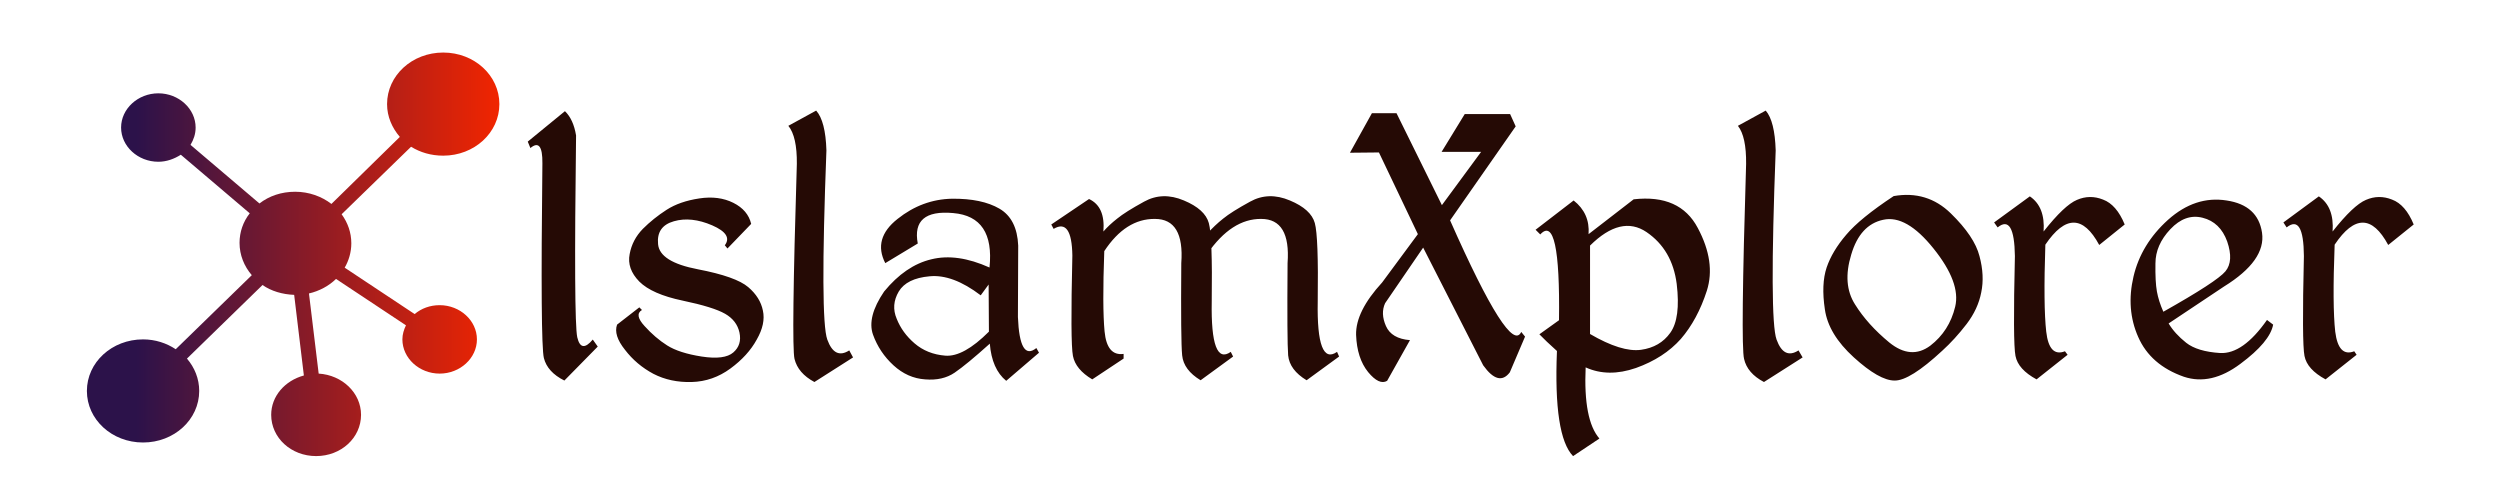
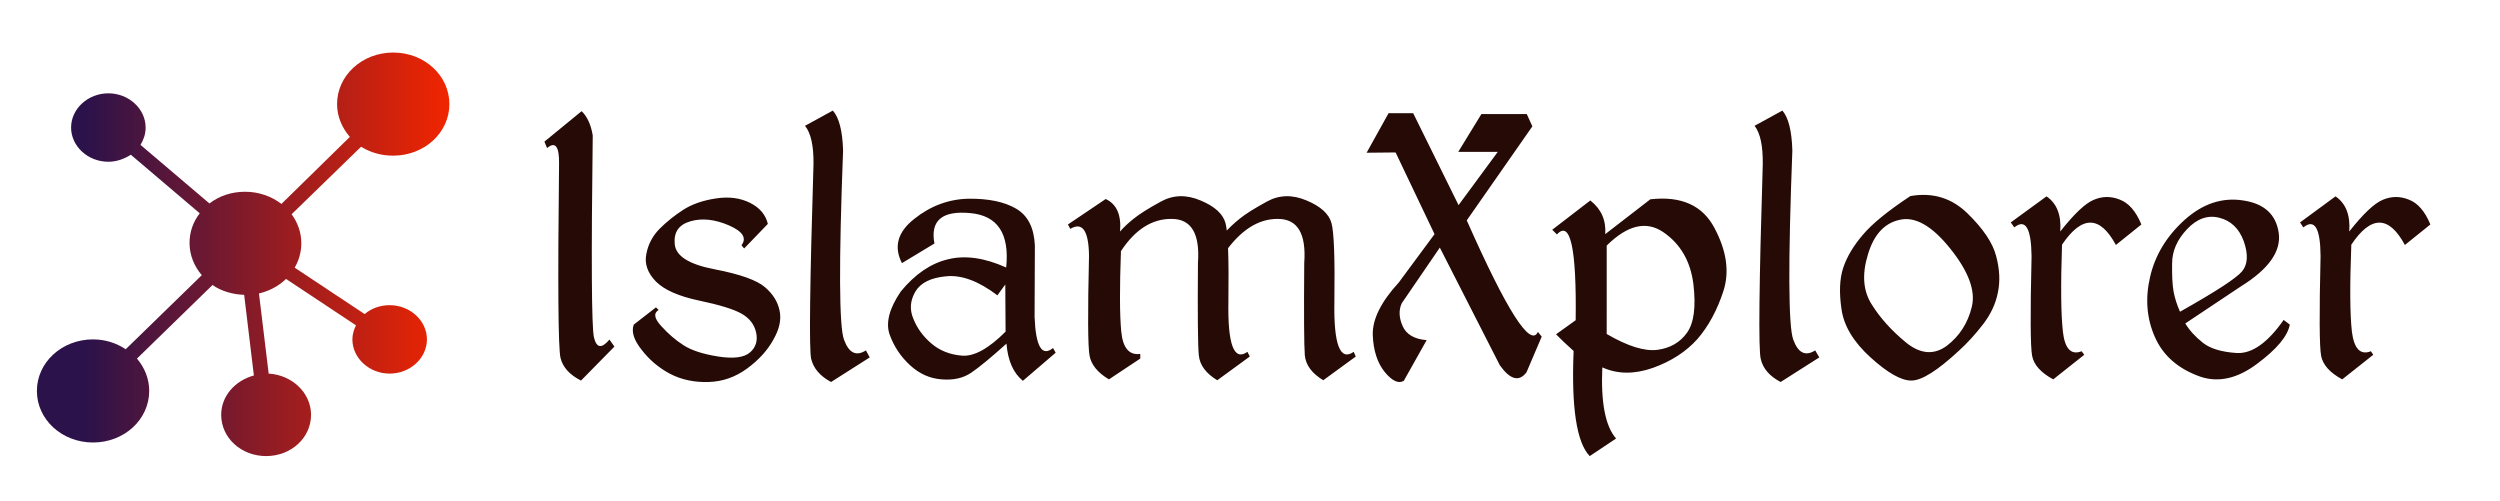
<svg xmlns="http://www.w3.org/2000/svg" xmlns:xlink="http://www.w3.org/1999/xlink" data-v-fde0c5aa="" viewBox="0 0 300 60" class="iconAbove" version="1.1" id="svg3" width="300" height="60">
  <defs data-v-fde0c5aa="" id="defs1">
    <linearGradient data-v-fde0c5aa="" gradientTransform="rotate(25)" id="linearGradient3261" x1="0" y1="0" x2="1" y2="0">
      <stop data-v-fde0c5aa="" offset="0" stop-color="#30223A" stop-opacity="1" id="stop3257" style="stop-color:#f0fff0;stop-opacity:1;" />
      <stop data-v-fde0c5aa="" offset="1" stop-color="#F13800" stop-opacity="1" id="stop3259" style="stop-color:#f1bb00;stop-opacity:1;" />
    </linearGradient>
    <linearGradient xlink:href="#3880f7c4-a4b3-4d94-a7b8-2f5dff74b750-8" id="linearGradient252" gradientTransform="matrix(1.210493,0,0,1.184166,87.64677,-203.0771)" x1="9.807" y1="7.944" x2="93.215" y2="7.944" gradientUnits="userSpaceOnUse" />
    <linearGradient data-v-fde0c5aa="" gradientTransform="rotate(25)" id="3880f7c4-a4b3-4d94-a7b8-2f5dff74b750-8" x1="0" y1="0" x2="1" y2="0">
      <stop data-v-fde0c5aa="" offset="0.12" stop-color="#30223A" stop-opacity="1" id="stop11" style="stop-color:#2c124a;stop-opacity:1;" />
      <stop data-v-fde0c5aa="" offset="1" stop-color="#F13800" stop-opacity="1" id="stop13" style="stop-color:#f12500;stop-opacity:1;" />
    </linearGradient>
-     <linearGradient xlink:href="#3880f7c4-a4b3-4d94-a7b8-2f5dff74b750-8" id="linearGradient3" gradientUnits="userSpaceOnUse" gradientTransform="matrix(0.5934833,0,0,0.5805752,4.605042,1.6941)" x1="9.807" y1="7.944" x2="93.215" y2="7.944" />
+     <linearGradient xlink:href="#3880f7c4-a4b3-4d94-a7b8-2f5dff74b750-8" id="linearGradient3" gradientUnits="userSpaceOnUse" gradientTransform="matrix(0.5934833,0,0,0.5805752,-1.394958,1.6941)" x1="9.807" y1="7.944" x2="93.215" y2="7.944" />
  </defs>
  <defs data-v-fde0c5aa="" id="defs2">
    
  </defs>
  <defs data-v-fde0c5aa="" id="defs3">
    <linearGradient data-v-fde0c5aa="" gradientTransform="rotate(25)" id="3880f7c4-a4b3-4d94-a7b8-2f5dff74b750" x1="0" y1="0" x2="1" y2="0">
      <stop data-v-fde0c5aa="" offset="0%" stop-color="#30223A" stop-opacity="1" id="stop2" />
      <stop data-v-fde0c5aa="" offset="100%" stop-color="#F13800" stop-opacity="1" id="stop3" />
    </linearGradient>
  </defs>
  <g id="g2">
    <path d="m 25.127,-85.057 -5.127,4.198 0.363,0.888 q 1.695,-1.413 1.655,2.099 v 0 q -0.283,24.906 0.202,26.844 0.484,1.938 2.826,3.108 v 0 l 4.602,-4.683 -0.686,-0.969 q -1.615,1.938 -2.139,-0.323 -0.484,-2.301 -0.161,-27.812 v 0 q -0.363,-2.22 -1.534,-3.35 z m 18.528,12.029 q -2.705,0.404 -4.521,1.574 -1.816,1.171 -3.27,2.624 -1.453,1.494 -1.816,3.472 -0.404,2.018 1.332,3.794 1.736,1.736 5.974,2.624 4.238,0.888 5.853,1.816 1.615,0.928 1.978,2.583 0.363,1.695 -0.848,2.745 -1.211,1.05 -4.36,0.565 -3.108,-0.484 -4.763,-1.534 -1.655,-1.05 -3.108,-2.664 -1.453,-1.574 -0.363,-2.22 v 0 l -0.363,-0.363 -3.068,2.382 q -0.525,1.453 1.09,3.472 1.574,2.059 3.916,3.31 2.341,1.211 5.288,1.13 2.906,-0.081 5.328,-1.857 2.422,-1.776 3.633,-3.996 1.251,-2.18 0.848,-3.996 -0.363,-1.816 -2.018,-3.229 -1.695,-1.453 -6.943,-2.462 -5.288,-1.009 -5.49,-3.472 -0.242,-2.462 2.18,-3.149 2.382,-0.686 5.288,0.565 2.866,1.251 1.736,2.745 v 0 l 0.363,0.444 3.27,-3.391 q -0.444,-1.897 -2.462,-2.906 -2.018,-1.009 -4.683,-0.605 z m 16.106,-12.11 -3.835,2.099 q 1.211,1.494 1.171,5.248 v 0 q -0.767,24.946 -0.323,26.884 0.484,1.978 2.745,3.189 v 0 l 5.328,-3.391 -0.525,-0.969 q -2.018,1.292 -3.027,-1.494 -1.009,-2.785 -0.121,-26.077 v 0 q -0.121,-4.037 -1.413,-5.49 z m 18.73,12.15 q -4.117,0.081 -7.508,2.785 -3.431,2.705 -1.695,6.095 v 0 l 4.481,-2.705 q -0.888,-4.723 4.884,-4.198 5.732,0.484 5.005,7.508 v 0 q -4.481,-2.018 -8.033,-1.13 -3.552,0.848 -6.499,4.44 v 0 q -2.382,3.512 -1.534,5.934 0.888,2.462 2.826,4.238 1.938,1.776 4.36,1.938 2.422,0.202 4.077,-0.928 1.655,-1.13 4.844,-3.996 v 0 q 0.283,3.512 2.261,5.127 v 0 l 4.521,-3.875 -0.363,-0.646 q -2.301,1.857 -2.543,-4.279 v 0 l 0.04,-9.849 q -0.161,-3.673 -2.583,-5.086 -2.422,-1.413 -6.539,-1.372 z m 3.956,13.321 v 0 l 1.09,-1.494 0.04,6.499 q -3.512,3.512 -6.015,3.31 -2.503,-0.202 -4.238,-1.695 -1.695,-1.453 -2.462,-3.391 -0.807,-1.897 0.283,-3.754 1.09,-1.816 4.238,-2.099 3.189,-0.323 7.064,2.624 z m 31.163,-8.437 0.081,2.705 q 3.35,-4.844 7.427,-4.804 4.077,0 3.633,6.095 v 0 q -0.081,10.737 0.081,12.715 0.202,2.018 2.543,3.431 v 0 l 4.481,-3.27 -0.283,-0.646 q -2.826,1.978 -2.664,-6.943 0.121,-8.961 -0.404,-10.818 -0.525,-1.897 -3.431,-3.108 -2.947,-1.251 -5.49,0.161 -2.583,1.413 -3.714,2.341 -1.13,0.888 -2.261,2.139 z m -16.227,-4.844 -5.207,3.512 0.323,0.605 q 2.503,-1.494 2.583,3.673 v 0 q -0.283,11.989 0.081,13.846 0.363,1.857 2.664,3.229 v 0 l 4.319,-2.866 V -51.593 q -2.301,0.323 -2.624,-3.108 -0.323,-3.391 -0.04,-11.06 v 0 q 2.947,-4.481 6.983,-4.44 4.077,0 3.633,6.095 v 0 q -0.081,10.737 0.121,12.715 0.202,2.018 2.543,3.431 v 0 l 4.481,-3.27 -0.323,-0.646 q -2.785,1.978 -2.624,-6.943 0.121,-8.961 -0.404,-10.818 -0.525,-1.897 -3.431,-3.108 -2.947,-1.251 -5.49,0.161 -2.583,1.413 -3.714,2.341 -1.13,0.888 -1.897,1.776 v 0 q 0.283,-3.431 -1.978,-4.481 z m 38.994,-11.827 -3.027,5.449 3.996,-0.04 5.369,11.262 -4.925,6.66 q -3.673,3.996 -3.593,7.226 0.121,3.229 1.655,5.127 1.534,1.857 2.624,1.211 v 0 l 3.149,-5.611 q -2.543,-0.202 -3.31,-1.938 -0.767,-1.736 -0.121,-3.149 v 0 l 5.248,-7.67 8.275,16.227 q 2.139,2.987 3.673,0.969 v 0 l 2.099,-4.925 -0.525,-0.646 q -1.534,3.31 -9.809,-15.38 v 0 l 9.042,-12.958 -0.767,-1.695 h -6.257 l -3.189,5.207 h 5.449 l -5.409,7.347 -6.257,-12.675 z m 27.812,12.029 -5.248,4.037 0.646,0.646 q 2.785,-3.027 2.583,11.827 v 0 l -2.705,1.938 q 0.848,0.888 2.422,2.301 v 0 q -0.484,11.706 2.22,14.492 v 0 l 3.633,-2.422 q -2.22,-2.543 -1.897,-9.809 v 0 q 3.108,1.413 6.943,0.081 3.835,-1.372 6.176,-3.996 2.301,-2.664 3.593,-6.66 1.251,-3.956 -1.251,-8.638 -2.462,-4.683 -8.84,-3.956 v 0 l -6.216,4.804 q 0.202,-2.866 -2.059,-4.642 z m 2.261,6.216 q 4.279,-4.238 7.791,-1.857 3.552,2.422 4.158,7.145 0.565,4.723 -0.888,6.741 -1.413,1.978 -4.037,2.341 -2.664,0.363 -7.024,-2.18 v 0 z m 24.22,-18.609 -3.835,2.099 q 1.171,1.494 1.13,5.248 v 0 q -0.767,24.946 -0.283,26.884 0.444,1.978 2.745,3.189 v 0 l 5.328,-3.391 -0.565,-0.969 q -2.018,1.292 -3.027,-1.494 -1.009,-2.785 -0.121,-26.077 v 0 q -0.121,-4.037 -1.372,-5.49 z m 17.64,11.787 q -4.642,3.068 -6.539,5.328 -1.938,2.261 -2.705,4.521 -0.767,2.301 -0.242,5.772 0.484,3.431 3.996,6.62 3.512,3.189 5.611,3.189 2.099,0.04 6.58,-4.117 v 0 q 1.736,-1.574 3.35,-3.673 1.574,-2.059 2.018,-4.36 0.484,-2.301 -0.242,-5.005 -0.686,-2.705 -3.956,-5.893 -3.27,-3.189 -7.871,-2.382 z m -1.453,3.27 q 3.189,-0.727 6.943,3.956 3.794,4.723 2.987,8.033 -0.807,3.35 -3.431,5.369 -2.664,1.978 -5.651,-0.444 -2.987,-2.462 -4.723,-5.248 -1.776,-2.785 -0.525,-6.862 1.211,-4.117 4.4,-4.804 z m 20.224,-3.229 -4.925,3.593 0.484,0.686 q 2.301,-1.857 2.382,3.956 v 0 q -0.283,11.948 0.081,13.765 0.363,1.857 2.906,3.229 v 0 l 4.279,-3.391 -0.363,-0.484 q -2.18,0.848 -2.583,-2.705 -0.404,-3.593 -0.121,-11.989 v 0 q 4.117,-6.095 7.427,0.04 v 0 l 3.512,-2.826 q -1.13,-2.745 -2.987,-3.431 -1.816,-0.727 -3.593,0.04 -1.736,0.727 -4.602,4.36 v 0 q 0.242,-3.391 -1.897,-4.844 z m 27.126,0.565 q -4.319,-0.686 -8.073,2.664 -3.714,3.35 -4.763,7.831 -1.05,4.481 0.646,8.315 1.695,3.875 6.297,5.49 v 0 q 3.754,1.251 7.791,-1.776 4.077,-3.027 4.521,-5.409 v 0 l -0.848,-0.646 q -3.31,4.723 -6.459,4.561 -3.149,-0.202 -4.683,-1.413 -1.574,-1.251 -2.422,-2.664 v 0 l 7.629,-5.086 q 5.813,-3.593 5.248,-7.427 -0.565,-3.794 -4.884,-4.44 z m -9.809,8.679 q 0,-2.543 2.059,-4.723 2.059,-2.18 4.44,-1.574 2.422,0.605 3.391,3.27 0.928,2.705 -0.242,4.117 -1.171,1.413 -8.558,5.571 v 0 q -0.646,-1.453 -0.888,-2.785 -0.242,-1.372 -0.202,-3.875 z m 22.524,-9.244 -4.884,3.593 0.444,0.686 q 2.341,-1.857 2.382,3.956 v 0 q -0.283,11.948 0.081,13.765 0.363,1.857 2.906,3.229 v 0 l 4.279,-3.391 -0.323,-0.484 q -2.18,0.848 -2.624,-2.705 -0.404,-3.593 -0.081,-11.989 v 0 q 4.077,-6.095 7.387,0.04 v 0 l 3.512,-2.826 q -1.13,-2.745 -2.987,-3.431 -1.816,-0.727 -3.593,0.04 -1.736,0.727 -4.602,4.36 v 0 q 0.242,-3.391 -1.897,-4.844 z" id="path2" style="fill:#250a05;stroke-width:4.037" />
    <path d="m 186.737,-168.433 c 7.622,0 13.745,-5.621 13.745,-12.619 0,-6.998 -6.123,-12.619 -13.745,-12.619 -7.622,0 -13.745,5.621 -13.745,12.619 0,3.097 1.25,5.85 3.124,8.03 l -16.744,16.404 c -2.374,-1.835 -5.498,-2.983 -8.872,-2.983 -3.374,0 -6.373,1.032 -8.747,2.868 l -16.869,-14.339 c 0.75,-1.262 1.25,-2.638 1.25,-4.244 0,-4.589 -4.124,-8.374 -9.122,-8.374 -4.998,0 -9.122,3.786 -9.122,8.374 0,4.589 4.124,8.374 9.122,8.374 1.999,0 3.874,-0.688 5.498,-1.721 l 16.869,14.339 c -1.624,2.065 -2.499,4.589 -2.499,7.227 0,2.983 1.125,5.736 2.999,7.915 l -18.619,18.125 c -2.249,-1.491 -4.998,-2.409 -7.997,-2.409 -7.622,0 -13.745,5.621 -13.745,12.619 0,6.998 6.123,12.619 13.745,12.619 7.622,0 13.745,-5.621 13.745,-12.619 0,-2.983 -1.125,-5.736 -2.999,-7.915 l 18.494,-18.01 c 2.124,1.491 4.873,2.294 7.747,2.409 l 2.374,19.731 c -4.623,1.262 -7.997,5.047 -7.997,9.636 0,5.621 4.873,10.095 10.996,10.095 6.123,0 10.996,-4.474 10.996,-10.095 0,-5.392 -4.623,-9.751 -10.371,-10.095 l -2.374,-19.616 c 2.499,-0.574 4.873,-1.835 6.623,-3.556 l 17.119,11.357 c -0.5,1.032 -0.875,2.18 -0.875,3.441 0,4.589 4.124,8.374 9.122,8.374 4.998,0 9.122,-3.786 9.122,-8.374 0,-4.589 -4.124,-8.374 -9.122,-8.374 -2.374,0 -4.498,0.803 -6.123,2.18 l -17.119,-11.357 c 1,-1.721 1.624,-3.786 1.624,-5.965 0,-2.638 -0.875,-5.047 -2.374,-7.112 l 16.994,-16.519 c 2.249,1.377 4.873,2.18 7.872,2.18 z" id="path18" style="fill:url(#linearGradient252);stroke:none;stroke-width:11.986" />
  </g>
  <g id="g3">
-     <path d="m 67.793,13.34 -4.462,3.654 0.316,0.773 q 1.476,-1.23 1.441,1.827 v 0 q -0.246,21.679 0.176,23.366 0.422,1.687 2.46,2.706 v 0 l 4.006,-4.076 -0.597,-0.843 Q 69.725,42.433 69.269,40.465 68.847,38.462 69.128,16.256 v 0 q -0.316,-1.933 -1.335,-2.916 z m 16.128,10.471 q -2.354,0.351 -3.935,1.37 -1.581,1.019 -2.846,2.284 -1.265,1.3 -1.581,3.022 -0.351,1.757 1.16,3.303 1.511,1.511 5.2,2.284 3.689,0.773 5.095,1.581 1.405,0.808 1.722,2.249 0.316,1.476 -0.738,2.389 -1.054,0.914 -3.795,0.492 -2.706,-0.422 -4.146,-1.335 -1.441,-0.914 -2.706,-2.319 -1.265,-1.37 -0.316,-1.933 v 0 l -0.316,-0.316 -2.67,2.073 q -0.457,1.265 0.949,3.022 1.37,1.792 3.408,2.881 2.038,1.054 4.603,0.984 2.53,-0.07 4.638,-1.616 2.108,-1.546 3.162,-3.479 1.089,-1.897 0.738,-3.479 -0.316,-1.581 -1.757,-2.811 -1.476,-1.265 -6.043,-2.143 -4.603,-0.878 -4.779,-3.022 -0.211,-2.143 1.897,-2.741 2.073,-0.597 4.603,0.492 2.495,1.089 1.511,2.389 v 0 l 0.316,0.387 2.846,-2.951 Q 89.753,25.216 87.996,24.337 86.24,23.459 83.921,23.81 Z m 14.019,-10.541 -3.338,1.827 q 1.054,1.3 1.019,4.568 v 0 q -0.668,21.714 -0.281,23.401 0.422,1.722 2.389,2.776 v 0 l 4.638,-2.951 -0.457,-0.843 q -1.757,1.124 -2.635,-1.3 -0.878,-2.424 -0.105,-22.698 v 0 q -0.105,-3.514 -1.23,-4.779 z m 16.303,10.576 q -3.584,0.07 -6.535,2.424 -2.987,2.354 -1.476,5.306 v 0 l 3.9,-2.354 q -0.773,-4.111 4.252,-3.654 4.989,0.422 4.357,6.535 v 0 q -3.9,-1.757 -6.992,-0.984 -3.092,0.738 -5.657,3.865 v 0 q -2.073,3.057 -1.335,5.165 0.773,2.143 2.46,3.689 1.687,1.546 3.795,1.687 2.108,0.176 3.549,-0.808 1.441,-0.984 4.216,-3.479 v 0 q 0.246,3.057 1.968,4.462 v 0 l 3.935,-3.373 -0.316,-0.562 q -2.003,1.616 -2.214,-3.724 v 0 l 0.035,-8.573 q -0.141,-3.197 -2.249,-4.427 -2.108,-1.23 -5.692,-1.195 z m 3.443,11.595 v 0 l 0.949,-1.3 0.035,5.657 q -3.057,3.057 -5.235,2.881 -2.178,-0.176 -3.689,-1.476 -1.476,-1.265 -2.143,-2.951 -0.703,-1.651 0.246,-3.268 0.949,-1.581 3.689,-1.827 2.776,-0.281 6.149,2.284 z m 27.125,-7.344 0.07,2.354 q 2.916,-4.216 6.465,-4.181 3.549,0 3.162,5.306 v 0 q -0.07,9.346 0.07,11.068 0.176,1.757 2.214,2.987 v 0 l 3.9,-2.846 -0.246,-0.562 q -2.46,1.722 -2.319,-6.043 0.105,-7.8 -0.351,-9.417 -0.457,-1.651 -2.987,-2.706 -2.565,-1.089 -4.779,0.141 -2.249,1.23 -3.233,2.038 -0.984,0.773 -1.968,1.862 z m -14.125,-4.216 -4.533,3.057 0.281,0.527 q 2.178,-1.3 2.249,3.197 v 0 q -0.246,10.436 0.07,12.052 0.316,1.616 2.319,2.811 v 0 l 3.76,-2.495 v -0.562 q -2.003,0.281 -2.284,-2.706 -0.281,-2.951 -0.035,-9.627 v 0 q 2.565,-3.9 6.079,-3.865 3.549,0 3.162,5.306 v 0 q -0.07,9.346 0.105,11.068 0.176,1.757 2.214,2.987 v 0 l 3.9,-2.846 -0.281,-0.562 q -2.424,1.722 -2.284,-6.043 0.105,-7.8 -0.351,-9.417 -0.457,-1.651 -2.987,-2.706 -2.565,-1.089 -4.779,0.141 -2.249,1.23 -3.233,2.038 -0.984,0.773 -1.651,1.546 v 0 q 0.246,-2.987 -1.722,-3.9 z m 33.942,-10.295 -2.635,4.743 3.479,-0.035 4.673,9.803 -4.287,5.798 q -3.197,3.479 -3.127,6.289 0.105,2.811 1.441,4.462 1.335,1.616 2.284,1.054 v 0 l 2.741,-4.884 q -2.214,-0.176 -2.881,-1.687 -0.668,-1.511 -0.105,-2.741 v 0 l 4.568,-6.676 7.203,14.125 q 1.862,2.6 3.197,0.843 v 0 l 1.827,-4.287 -0.457,-0.562 q -1.335,2.881 -8.538,-13.387 v 0 l 7.871,-11.279 -0.668,-1.476 h -5.446 l -2.776,4.533 h 4.743 l -4.708,6.395 -5.446,-11.033 z m 24.209,10.471 -4.568,3.514 0.562,0.562 q 2.424,-2.635 2.249,10.295 v 0 l -2.354,1.687 q 0.738,0.773 2.108,2.003 v 0 q -0.422,10.19 1.933,12.614 v 0 l 3.162,-2.108 q -1.933,-2.214 -1.651,-8.538 v 0 q 2.706,1.23 6.043,0.07 3.338,-1.195 5.376,-3.479 2.003,-2.319 3.127,-5.798 1.089,-3.443 -1.089,-7.519 -2.143,-4.076 -7.695,-3.443 v 0 l -5.411,4.181 q 0.176,-2.495 -1.792,-4.041 z m 1.968,5.411 q 3.724,-3.689 6.781,-1.616 3.092,2.108 3.619,6.219 0.492,4.111 -0.773,5.868 -1.23,1.722 -3.514,2.038 -2.319,0.316 -6.114,-1.897 v 0 z m 21.082,-16.198 -3.338,1.827 q 1.019,1.3 0.984,4.568 v 0 q -0.668,21.714 -0.246,23.401 0.387,1.722 2.389,2.776 v 0 l 4.638,-2.951 -0.492,-0.843 q -1.757,1.124 -2.635,-1.3 -0.878,-2.424 -0.105,-22.698 v 0 q -0.105,-3.514 -1.195,-4.779 z m 15.355,10.26 q -4.041,2.67 -5.692,4.638 -1.687,1.968 -2.354,3.935 -0.668,2.003 -0.211,5.025 0.422,2.987 3.479,5.762 3.057,2.776 4.884,2.776 1.827,0.035 5.727,-3.584 v 0 q 1.511,-1.37 2.916,-3.197 1.37,-1.792 1.757,-3.795 0.422,-2.003 -0.211,-4.357 -0.597,-2.354 -3.443,-5.13 -2.846,-2.776 -6.852,-2.073 z m -1.265,2.846 q 2.776,-0.632 6.043,3.443 3.303,4.111 2.6,6.992 -0.703,2.916 -2.987,4.673 -2.319,1.722 -4.919,-0.387 -2.6,-2.143 -4.111,-4.568 -1.546,-2.424 -0.457,-5.973 1.054,-3.584 3.83,-4.181 z m 17.603,-2.811 -4.287,3.127 0.422,0.597 q 2.003,-1.616 2.073,3.443 v 0 q -0.246,10.4 0.07,11.982 0.316,1.616 2.53,2.811 v 0 l 3.724,-2.951 -0.316,-0.422 q -1.897,0.738 -2.249,-2.354 -0.351,-3.127 -0.105,-10.436 v 0 q 3.584,-5.306 6.465,0.035 v 0 l 3.057,-2.46 q -0.984,-2.389 -2.6,-2.987 -1.581,-0.632 -3.127,0.035 -1.511,0.632 -4.006,3.795 v 0 q 0.211,-2.951 -1.651,-4.216 z m 23.612,0.492 q -3.76,-0.597 -7.027,2.319 -3.233,2.916 -4.146,6.816 -0.914,3.9 0.562,7.238 1.476,3.373 5.481,4.779 v 0 q 3.268,1.089 6.781,-1.546 3.549,-2.635 3.935,-4.708 v 0 l -0.738,-0.562 q -2.881,4.111 -5.622,3.97 -2.741,-0.176 -4.076,-1.23 -1.37,-1.089 -2.108,-2.319 v 0 l 6.641,-4.427 q 5.06,-3.127 4.568,-6.465 -0.492,-3.303 -4.252,-3.865 z m -8.538,7.554 q 0,-2.214 1.792,-4.111 1.792,-1.897 3.865,-1.37 2.108,0.527 2.951,2.846 0.808,2.354 -0.211,3.584 -1.019,1.23 -7.449,4.849 v 0 q -0.562,-1.265 -0.773,-2.424 -0.211,-1.195 -0.176,-3.373 z m 19.606,-8.046 -4.252,3.127 0.387,0.597 q 2.038,-1.616 2.073,3.443 v 0 q -0.246,10.4 0.07,11.982 0.316,1.616 2.53,2.811 v 0 l 3.724,-2.951 -0.281,-0.422 q -1.897,0.738 -2.284,-2.354 -0.351,-3.127 -0.07,-10.436 v 0 q 3.549,-5.306 6.43,0.035 v 0 l 3.057,-2.46 q -0.984,-2.389 -2.6,-2.987 -1.581,-0.632 -3.127,0.035 -1.511,0.632 -4.006,3.795 v 0 q 0.211,-2.951 -1.651,-4.216 z" id="path1" style="fill:#250a05;stroke-width:4.037" />
-     <path d="m 53.187,18.679 c 3.737,0 6.739,-2.756 6.739,-6.187 0,-3.431 -3.002,-6.187 -6.739,-6.187 -3.737,0 -6.739,2.756 -6.739,6.187 0,1.519 0.613,2.868 1.532,3.937 l -8.209,8.043 c -1.164,-0.9 -2.696,-1.462 -4.35,-1.462 -1.654,0 -3.124,0.506 -4.288,1.406 l -8.271,-7.03 c 0.368,-0.619 0.613,-1.294 0.613,-2.081 0,-2.25 -2.022,-4.106 -4.472,-4.106 -2.451,0 -4.472,1.856 -4.472,4.106 0,2.25 2.022,4.106 4.472,4.106 0.98,0 1.899,-0.337 2.696,-0.844 l 8.271,7.03 c -0.796,1.012 -1.225,2.25 -1.225,3.543 0,1.462 0.551,2.812 1.47,3.881 l -9.128,8.886 c -1.103,-0.731 -2.451,-1.181 -3.921,-1.181 -3.737,0 -6.739,2.756 -6.739,6.187 0,3.431 3.002,6.187 6.739,6.187 3.737,0 6.739,-2.756 6.739,-6.187 0,-1.462 -0.551,-2.812 -1.47,-3.881 l 9.067,-8.83 c 1.041,0.731 2.389,1.125 3.798,1.181 l 1.164,9.674 c -2.267,0.619 -3.921,2.475 -3.921,4.724 0,2.756 2.389,4.949 5.391,4.949 3.002,0 5.391,-2.193 5.391,-4.949 0,-2.643 -2.267,-4.781 -5.085,-4.949 l -1.164,-9.617 c 1.225,-0.281 2.389,-0.9 3.247,-1.744 l 8.393,5.568 c -0.245,0.506 -0.429,1.069 -0.429,1.687 0,2.25 2.022,4.106 4.472,4.106 2.451,0 4.472,-1.856 4.472,-4.106 0,-2.25 -2.022,-4.106 -4.472,-4.106 -1.164,0 -2.205,0.394 -3.002,1.069 L 41.363,32.121 c 0.49,-0.844 0.796,-1.856 0.796,-2.925 0,-1.294 -0.429,-2.475 -1.164,-3.487 l 8.332,-8.099 c 1.103,0.675 2.389,1.069 3.86,1.069 z" id="path3" style="fill:url(#linearGradient3);stroke:none;stroke-width:11.986" />
+     <g id="g1">
+       <path d="m 69.793,13.34 -4.462,3.654 0.316,0.773 q 1.476,-1.23 1.441,1.827 v 0 q -0.246,21.679 0.176,23.366 0.422,1.687 2.46,2.706 v 0 l 4.006,-4.076 -0.597,-0.843 Q 71.725,42.433 71.269,40.465 70.847,38.462 71.128,16.256 v 0 q -0.316,-1.933 -1.335,-2.916 z m 16.128,10.471 q -2.354,0.351 -3.935,1.37 -1.581,1.019 -2.846,2.284 -1.265,1.3 -1.581,3.022 -0.351,1.757 1.16,3.303 1.511,1.511 5.2,2.284 3.689,0.773 5.095,1.581 1.405,0.808 1.722,2.249 0.316,1.476 -0.738,2.389 -1.054,0.914 -3.795,0.492 -2.706,-0.422 -4.146,-1.335 -1.441,-0.914 -2.706,-2.319 -1.265,-1.37 -0.316,-1.933 v 0 l -0.316,-0.316 -2.67,2.073 q -0.457,1.265 0.949,3.022 1.37,1.792 3.408,2.881 2.038,1.054 4.603,0.984 2.53,-0.07 4.638,-1.616 2.108,-1.546 3.162,-3.479 1.089,-1.897 0.738,-3.479 -0.316,-1.581 -1.757,-2.811 -1.476,-1.265 -6.043,-2.143 -4.603,-0.878 -4.779,-3.022 -0.211,-2.143 1.897,-2.741 2.073,-0.597 4.603,0.492 2.495,1.089 1.511,2.389 v 0 l 0.316,0.387 2.846,-2.951 Q 91.753,25.216 89.996,24.337 88.24,23.459 85.921,23.81 Z M 99.94,13.269 96.602,15.097 q 1.054,1.3 1.019,4.568 v 0 Q 96.954,41.379 97.34,43.065 q 0.422,1.722 2.389,2.776 v 0 l 4.638,-2.951 -0.457,-0.843 q -1.757,1.124 -2.635,-1.3 -0.878,-2.424 -0.105,-22.698 v 0 q -0.105,-3.514 -1.23,-4.779 z m 16.303,10.576 q -3.584,0.07 -6.535,2.424 -2.987,2.354 -1.476,5.306 v 0 l 3.9,-2.354 q -0.773,-4.111 4.252,-3.654 4.989,0.422 4.357,6.535 v 0 q -3.9,-1.757 -6.992,-0.984 -3.092,0.738 -5.657,3.865 v 0 q -2.073,3.057 -1.335,5.165 0.773,2.143 2.46,3.689 1.687,1.546 3.795,1.687 2.108,0.176 3.549,-0.808 1.441,-0.984 4.216,-3.479 v 0 q 0.246,3.057 1.968,4.462 v 0 l 3.935,-3.373 -0.316,-0.562 q -2.003,1.616 -2.214,-3.724 v 0 l 0.035,-8.573 q -0.141,-3.197 -2.249,-4.427 -2.108,-1.23 -5.692,-1.195 z m 3.443,11.595 v 0 l 0.949,-1.3 0.035,5.657 q -3.057,3.057 -5.235,2.881 -2.178,-0.176 -3.689,-1.476 -1.476,-1.265 -2.143,-2.951 -0.703,-1.651 0.246,-3.268 0.949,-1.581 3.689,-1.827 2.776,-0.281 6.149,2.284 z m 27.125,-7.344 0.07,2.354 q 2.916,-4.216 6.465,-4.181 3.549,0 3.162,5.306 v 0 q -0.07,9.346 0.07,11.068 0.176,1.757 2.214,2.987 v 0 l 3.9,-2.846 -0.246,-0.562 q -2.46,1.722 -2.319,-6.043 0.105,-7.8 -0.351,-9.417 -0.457,-1.651 -2.987,-2.706 -2.565,-1.089 -4.779,0.141 -2.249,1.23 -3.233,2.038 -0.984,0.773 -1.968,1.862 z m -14.125,-4.216 -4.533,3.057 0.281,0.527 q 2.178,-1.3 2.249,3.197 v 0 q -0.246,10.436 0.07,12.052 0.316,1.616 2.319,2.811 v 0 l 3.76,-2.495 v -0.562 q -2.003,0.281 -2.284,-2.706 -0.281,-2.951 -0.035,-9.627 v 0 q 2.565,-3.9 6.079,-3.865 3.549,0 3.162,5.306 v 0 q -0.07,9.346 0.105,11.068 0.176,1.757 2.214,2.987 v 0 l 3.9,-2.846 -0.281,-0.562 q -2.424,1.722 -2.284,-6.043 0.105,-7.8 -0.351,-9.417 -0.457,-1.651 -2.987,-2.706 -2.565,-1.089 -4.779,0.141 -2.249,1.23 -3.233,2.038 -0.984,0.773 -1.651,1.546 v 0 q 0.246,-2.987 -1.722,-3.9 z m 33.942,-10.295 -2.635,4.743 3.479,-0.035 4.673,9.803 -4.287,5.798 q -3.197,3.479 -3.127,6.289 0.105,2.811 1.441,4.462 1.335,1.616 2.284,1.054 v 0 l 2.741,-4.884 q -2.214,-0.176 -2.881,-1.687 -0.668,-1.511 -0.105,-2.741 v 0 l 4.568,-6.676 7.203,14.125 q 1.862,2.6 3.197,0.843 v 0 l 1.827,-4.287 -0.457,-0.562 q -1.335,2.881 -8.538,-13.387 v 0 l 7.871,-11.279 -0.668,-1.476 h -5.446 l -2.776,4.533 h 4.743 l -4.708,6.395 -5.446,-11.033 z m 24.209,10.471 -4.568,3.514 0.562,0.562 q 2.424,-2.635 2.249,10.295 v 0 l -2.354,1.687 q 0.738,0.773 2.108,2.003 v 0 q -0.422,10.19 1.933,12.614 v 0 l 3.162,-2.108 q -1.933,-2.214 -1.651,-8.538 v 0 q 2.706,1.23 6.043,0.07 3.338,-1.195 5.376,-3.479 2.003,-2.319 3.127,-5.798 1.089,-3.443 -1.089,-7.519 -2.143,-4.076 -7.695,-3.443 v 0 l -5.411,4.181 q 0.176,-2.495 -1.792,-4.041 z m 1.968,5.411 q 3.724,-3.689 6.781,-1.616 3.092,2.108 3.619,6.219 0.492,4.111 -0.773,5.868 -1.23,1.722 -3.514,2.038 -2.319,0.316 -6.114,-1.897 v 0 z m 21.082,-16.198 -3.338,1.827 q 1.019,1.3 0.984,4.568 v 0 q -0.668,21.714 -0.246,23.401 0.387,1.722 2.389,2.776 v 0 l 4.638,-2.951 -0.492,-0.843 q -1.757,1.124 -2.635,-1.3 -0.878,-2.424 -0.105,-22.698 v 0 q -0.105,-3.514 -1.195,-4.779 z m 15.355,10.26 q -4.041,2.67 -5.692,4.638 -1.687,1.968 -2.354,3.935 -0.668,2.003 -0.211,5.025 0.422,2.987 3.479,5.762 3.057,2.776 4.884,2.776 1.827,0.035 5.727,-3.584 v 0 q 1.511,-1.37 2.916,-3.197 1.37,-1.792 1.757,-3.795 0.422,-2.003 -0.211,-4.357 -0.597,-2.354 -3.443,-5.13 -2.846,-2.776 -6.852,-2.073 z m -1.265,2.846 q 2.776,-0.632 6.043,3.443 3.303,4.111 2.6,6.992 -0.703,2.916 -2.987,4.673 -2.319,1.722 -4.919,-0.387 -2.6,-2.143 -4.111,-4.568 -1.546,-2.424 -0.457,-5.973 1.054,-3.584 3.83,-4.181 z m 17.603,-2.811 -4.287,3.127 0.422,0.597 q 2.003,-1.616 2.073,3.443 v 0 q -0.246,10.4 0.07,11.982 0.316,1.616 2.53,2.811 v 0 l 3.724,-2.951 -0.316,-0.422 q -1.897,0.738 -2.249,-2.354 -0.351,-3.127 -0.105,-10.436 v 0 q 3.584,-5.306 6.465,0.035 v 0 l 3.057,-2.46 q -0.984,-2.389 -2.6,-2.987 -1.581,-0.632 -3.127,0.035 -1.511,0.632 -4.006,3.795 v 0 q 0.211,-2.951 -1.651,-4.216 z m 23.612,0.492 q -3.76,-0.597 -7.027,2.319 -3.233,2.916 -4.146,6.816 -0.914,3.9 0.562,7.238 1.476,3.373 5.481,4.779 v 0 q 3.268,1.089 6.781,-1.546 3.549,-2.635 3.935,-4.708 v 0 l -0.738,-0.562 q -2.881,4.111 -5.622,3.97 -2.741,-0.176 -4.076,-1.23 -1.37,-1.089 -2.108,-2.319 v 0 l 6.641,-4.427 q 5.06,-3.127 4.568,-6.465 -0.492,-3.303 -4.252,-3.865 z m -8.538,7.554 q 0,-2.214 1.792,-4.111 1.792,-1.897 3.865,-1.37 2.108,0.527 2.951,2.846 0.808,2.354 -0.211,3.584 -1.019,1.23 -7.449,4.849 v 0 q -0.562,-1.265 -0.773,-2.424 -0.211,-1.195 -0.176,-3.373 z m 19.606,-8.046 -4.252,3.127 0.387,0.597 q 2.038,-1.616 2.073,3.443 v 0 q -0.246,10.4 0.07,11.982 0.316,1.616 2.53,2.811 v 0 l 3.724,-2.951 -0.281,-0.422 q -1.897,0.738 -2.284,-2.354 -0.351,-3.127 -0.07,-10.436 v 0 q 3.549,-5.306 6.43,0.035 v 0 l 3.057,-2.46 q -0.984,-2.389 -2.6,-2.987 -1.581,-0.632 -3.127,0.035 -1.511,0.632 -4.006,3.795 v 0 q 0.211,-2.951 -1.651,-4.216 z" id="path1" style="fill:#250a05;stroke-width:4.037" />
+       <path d="m 47.187,18.679 c 3.737,0 6.739,-2.756 6.739,-6.187 0,-3.431 -3.002,-6.187 -6.739,-6.187 -3.737,0 -6.739,2.756 -6.739,6.187 0,1.519 0.613,2.868 1.532,3.937 l -8.209,8.043 c -1.164,-0.9 -2.696,-1.462 -4.35,-1.462 -1.654,0 -3.124,0.506 -4.288,1.406 l -8.271,-7.03 c 0.368,-0.619 0.613,-1.294 0.613,-2.081 0,-2.25 -2.022,-4.106 -4.472,-4.106 -2.451,0 -4.472,1.856 -4.472,4.106 0,2.25 2.022,4.106 4.472,4.106 0.98,0 1.899,-0.337 2.696,-0.844 l 8.271,7.03 c -0.796,1.012 -1.225,2.25 -1.225,3.543 0,1.462 0.551,2.812 1.47,3.881 l -9.128,8.886 c -1.103,-0.731 -2.451,-1.181 -3.921,-1.181 -3.737,0 -6.739,2.756 -6.739,6.187 0,3.431 3.002,6.187 6.739,6.187 3.737,0 6.739,-2.756 6.739,-6.187 0,-1.462 -0.551,-2.812 -1.47,-3.881 l 9.067,-8.83 c 1.041,0.731 2.389,1.125 3.798,1.181 l 1.164,9.674 c -2.267,0.619 -3.921,2.475 -3.921,4.724 0,2.756 2.389,4.949 5.391,4.949 3.002,0 5.391,-2.193 5.391,-4.949 0,-2.643 -2.267,-4.781 -5.085,-4.949 l -1.164,-9.617 c 1.225,-0.281 2.389,-0.9 3.247,-1.744 l 8.393,5.568 c -0.245,0.506 -0.429,1.069 -0.429,1.687 0,2.25 2.022,4.106 4.472,4.106 2.451,0 4.472,-1.856 4.472,-4.106 0,-2.25 -2.022,-4.106 -4.472,-4.106 -1.164,0 -2.205,0.394 -3.002,1.069 L 35.363,32.121 c 0.49,-0.844 0.796,-1.856 0.796,-2.925 0,-1.294 -0.429,-2.475 -1.164,-3.487 l 8.332,-8.099 c 1.103,0.675 2.389,1.069 3.86,1.069 z" id="path3" style="fill:url(#linearGradient3);stroke:none;stroke-width:11.986" />
+     </g>
  </g>
</svg>
